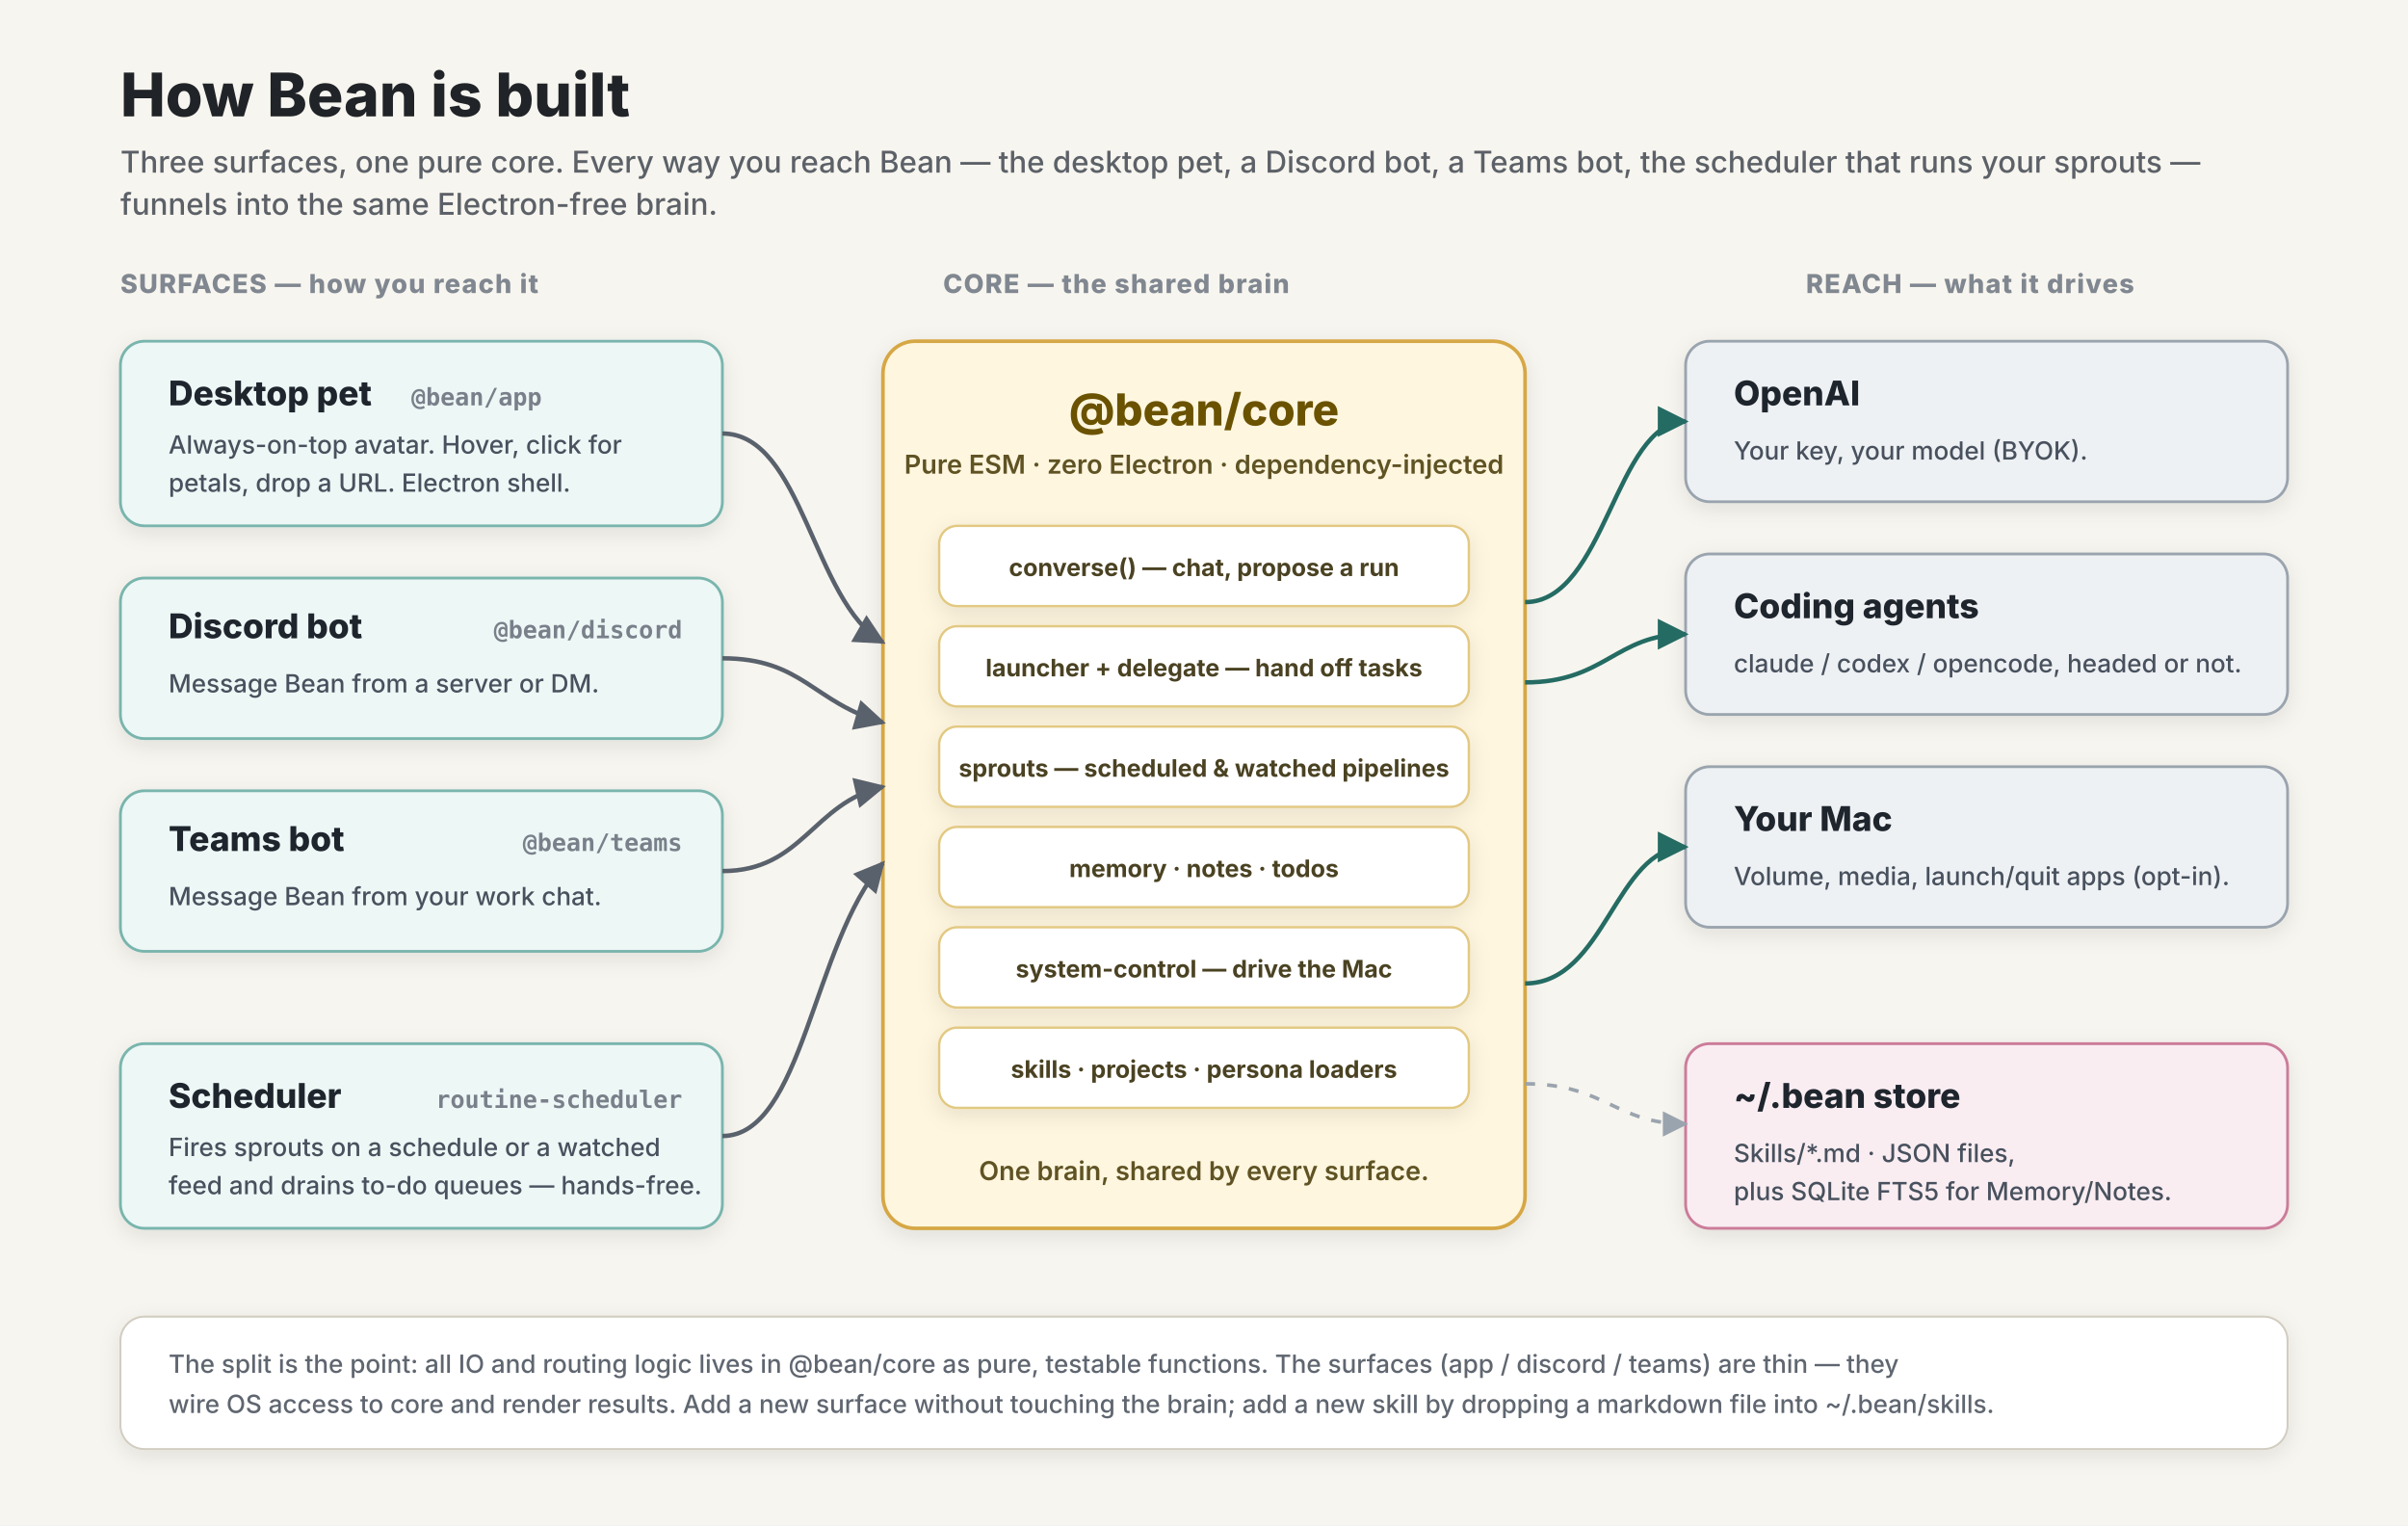
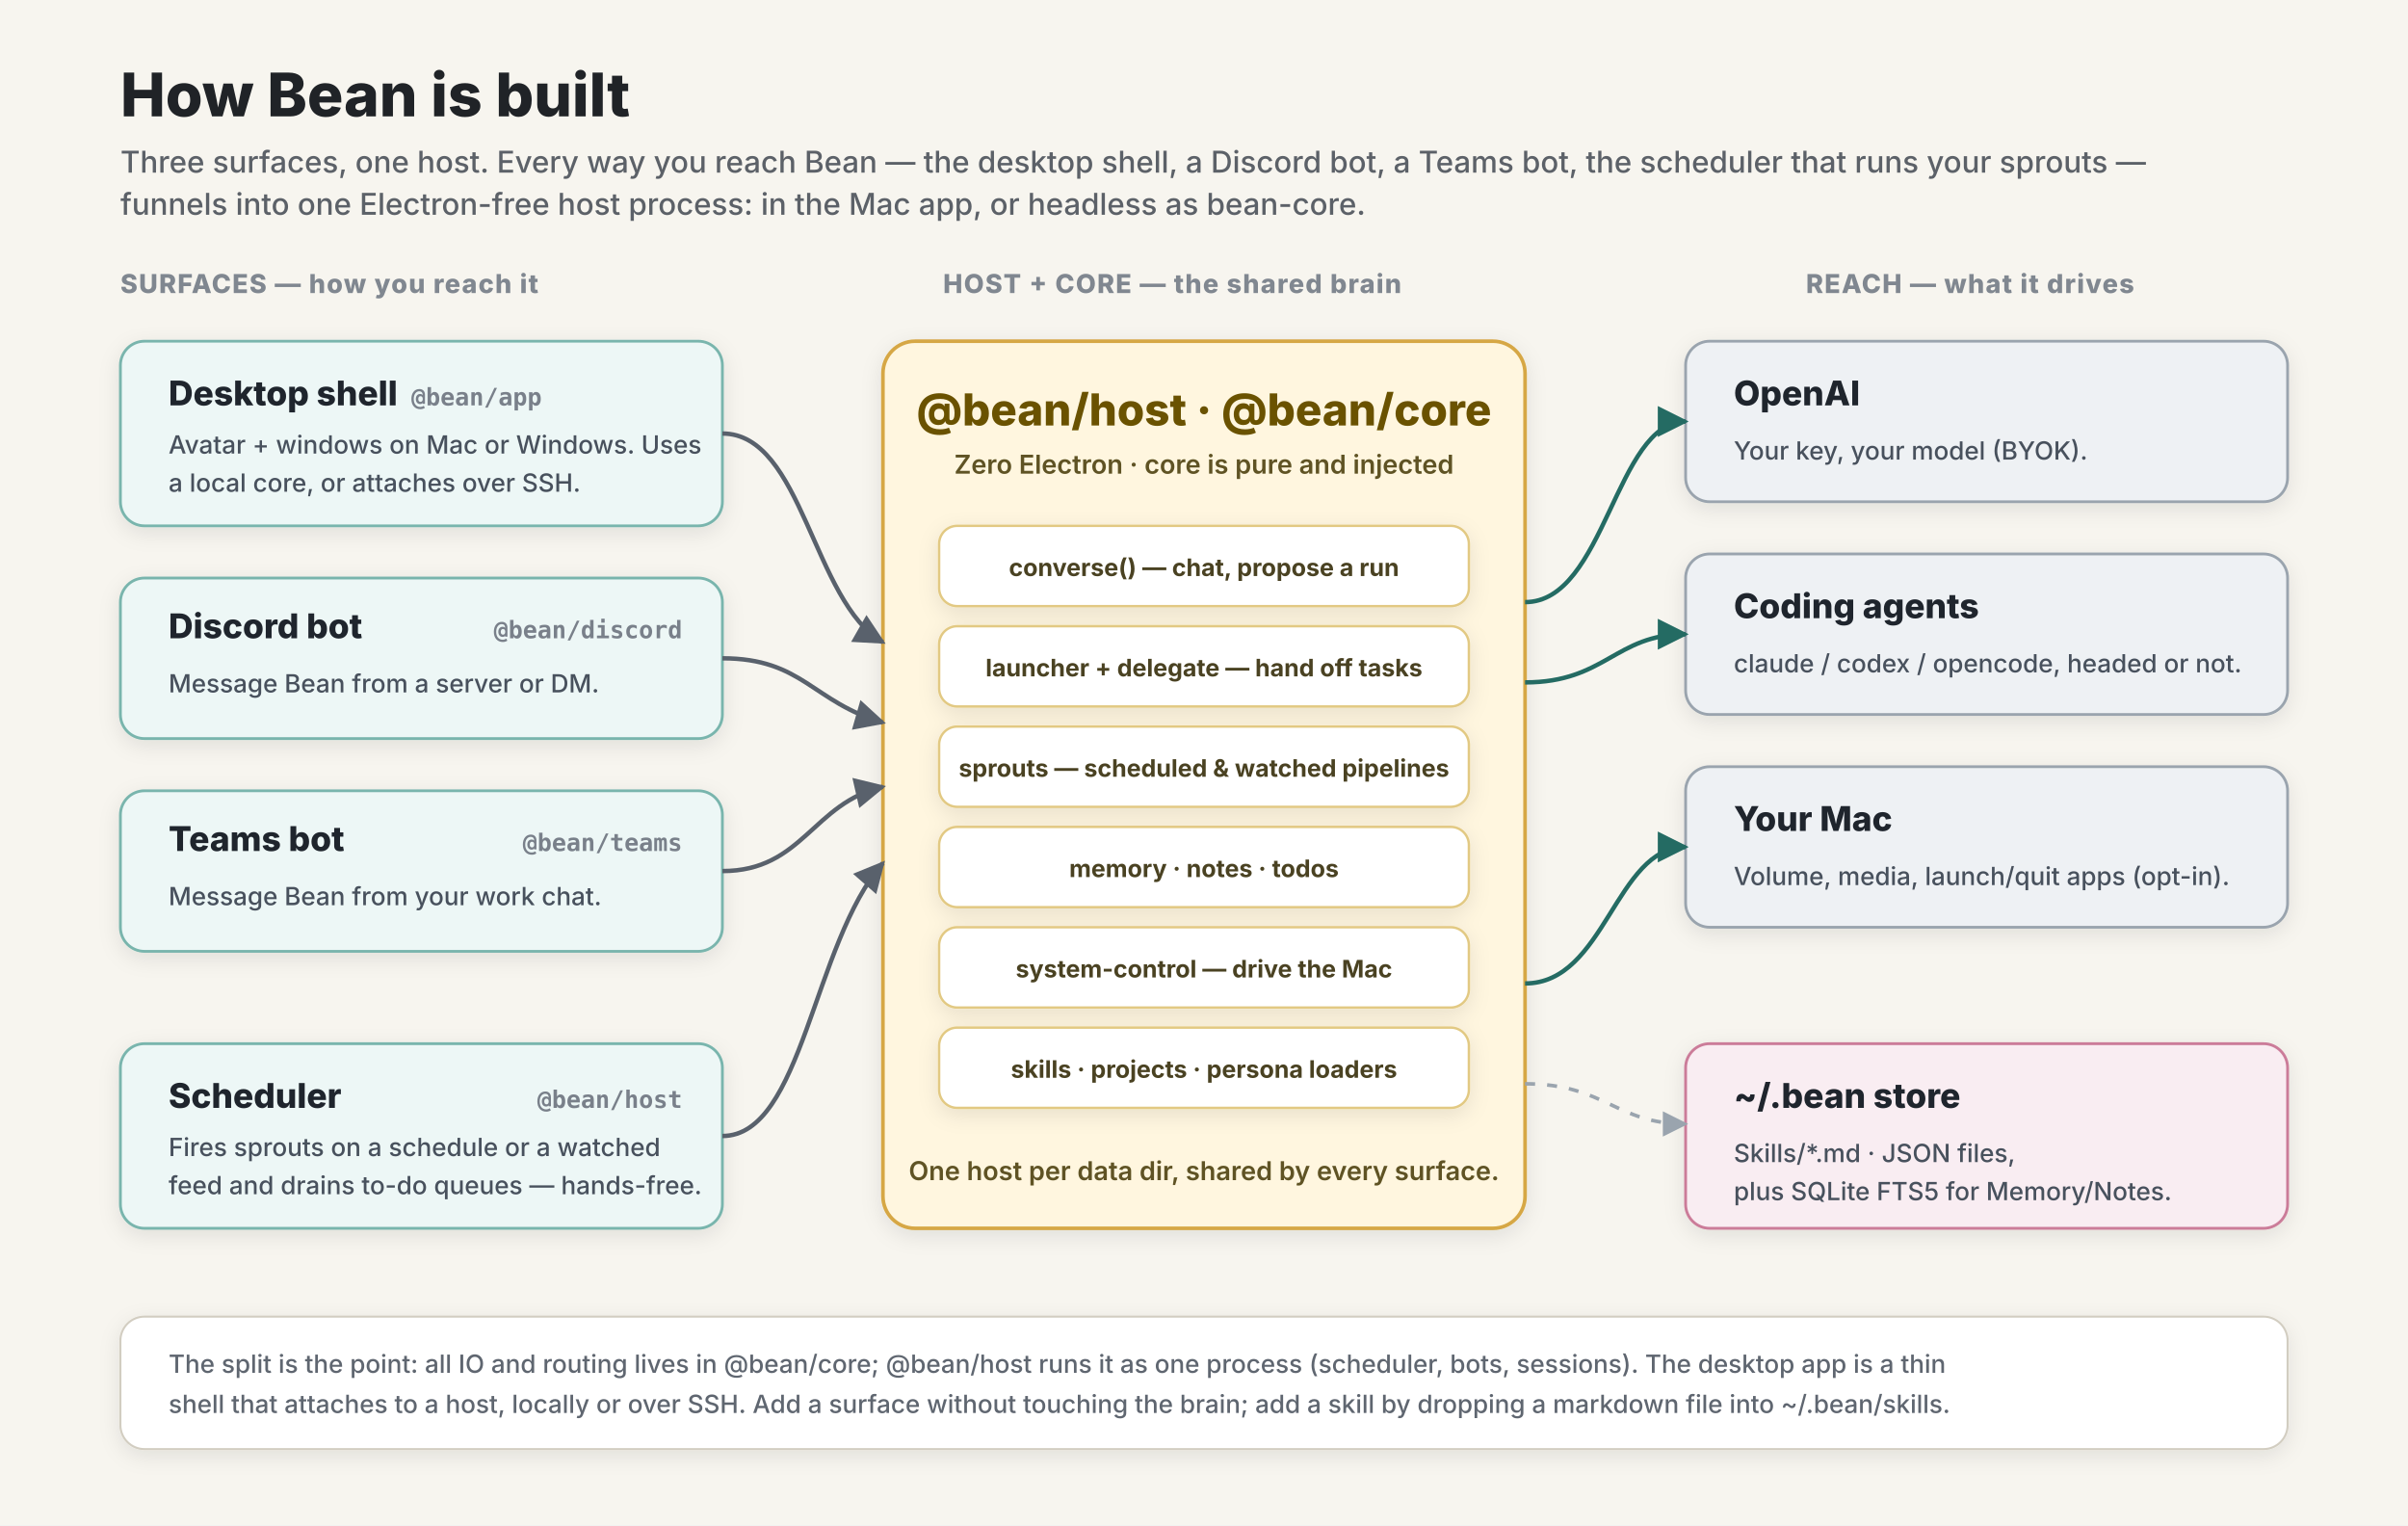
<svg xmlns="http://www.w3.org/2000/svg" width="1200" height="760" viewBox="0 0 1200 760" role="img" aria-labelledby="title desc">
  <defs>
    <style>
      .bg { fill: #f7f5ef; }
      .title { font: 800 30px ui-sans-serif, system-ui, -apple-system, "Segoe UI", sans-serif; fill: #202327; }
      .subtitle { font: 500 15px ui-sans-serif, system-ui, -apple-system, "Segoe UI", sans-serif; fill: #5c6168; }
      .col { font: 800 13px ui-sans-serif, system-ui, -apple-system, "Segoe UI", sans-serif; letter-spacing: .6px; fill: #808790; }
      .box-title { font: 800 17px ui-sans-serif, system-ui, -apple-system, "Segoe UI", sans-serif; fill: #1f252d; }
      .pkg { font: 700 12px ui-monospace, SFMono-Regular, Menlo, monospace; fill: #79808a; }
      .box-text { font: 500 12.5px ui-sans-serif, system-ui, -apple-system, "Segoe UI", sans-serif; fill: #48515d; }
      .core-title { font: 800 22px ui-sans-serif, system-ui, -apple-system, "Segoe UI", sans-serif; fill: #6a5200; }
      .core-text { font: 600 13px ui-sans-serif, system-ui, -apple-system, "Segoe UI", sans-serif; fill: #5f5324; }
      .chip { font: 700 12px ui-sans-serif, system-ui, -apple-system, "Segoe UI", sans-serif; fill: #4a4222; }
      .foot { font: 500 12.5px ui-sans-serif, system-ui, -apple-system, "Segoe UI", sans-serif; fill: #5f6670; }
      .box-ui { fill: #edf7f6; stroke: #79b5ad; stroke-width: 1.4; }
      .box-core { fill: #fff6df; stroke: #d6a744; stroke-width: 1.8; }
      .box-out { fill: #eef1f4; stroke: #9aa4ae; stroke-width: 1.4; }
      .box-store { fill: #f9edf2; stroke: #cb7b99; stroke-width: 1.4; }
      .chip-bg { fill: #ffffff; stroke: #e2c983; stroke-width: 1.2; }
      .arrow { fill: none; stroke: #59616c; stroke-width: 2.2; marker-end: url(#arrow); }
      .arrow-out { fill: none; stroke: #246b63; stroke-width: 2.2; marker-end: url(#arrow-out); }
      .arrow-soft { fill: none; stroke: #9aa4ae; stroke-width: 1.8; stroke-dasharray: 5 6; marker-end: url(#arrow-soft); }
      .shadow { filter: url(#shadow); }
    </style>
    <filter id="shadow" x="-15%" y="-15%" width="130%" height="140%">
      <feDropShadow dx="0" dy="3" stdDeviation="5" flood-color="#000000" flood-opacity=".09" />
    </filter>
    <marker id="arrow" viewBox="0 0 10 10" refX="9" refY="5" markerWidth="7" markerHeight="7" orient="auto-start-reverse">
      <path d="M 0 0 L 10 5 L 0 10 z" fill="#59616c" />
    </marker>
    <marker id="arrow-out" viewBox="0 0 10 10" refX="9" refY="5" markerWidth="7" markerHeight="7" orient="auto-start-reverse">
      <path d="M 0 0 L 10 5 L 0 10 z" fill="#246b63" />
    </marker>
    <marker id="arrow-soft" viewBox="0 0 10 10" refX="9" refY="5" markerWidth="7" markerHeight="7" orient="auto-start-reverse">
      <path d="M 0 0 L 10 5 L 0 10 z" fill="#9aa4ae" />
    </marker>
  </defs>
  <rect class="bg" width="1200" height="760" />
  <text x="60" y="58" class="title">How Bean is built</text>
-   <text x="60" y="86" class="subtitle">Three surfaces, one pure core. Every way you reach Bean — the desktop pet, a Discord bot, a Teams bot, the scheduler that runs your sprouts — </text>
-   <text x="60" y="107" class="subtitle">funnels into the same Electron-free brain.</text>
+   <text x="60" y="86" class="subtitle">Three surfaces, one host. Every way you reach Bean — the desktop shell, a Discord bot, a Teams bot, the scheduler that runs your sprouts — </text>
+   <text x="60" y="107" class="subtitle">funnels into one Electron-free host process: in the Mac app, or headless as bean-core.</text>
  <text x="60" y="146" class="col">SURFACES — how you reach it</text>
-   <text x="470" y="146" class="col">CORE — the shared brain</text>
+   <text x="470" y="146" class="col">HOST + CORE — the shared brain</text>
  <text x="900" y="146" class="col">REACH — what it drives</text>
  <g class="shadow">
    <rect x="60" y="170" width="300" height="92" rx="12" class="box-ui" />
    <rect x="60" y="288" width="300" height="80" rx="12" class="box-ui" />
    <rect x="60" y="394" width="300" height="80" rx="12" class="box-ui" />
    <rect x="60" y="520" width="300" height="92" rx="12" class="box-ui" />
  </g>
-   <text x="84" y="202" class="box-title">Desktop pet</text>
+   <text x="84" y="202" class="box-title">Desktop shell</text>
  <text x="270" y="202" class="pkg" text-anchor="end">@bean/app</text>
-   <text x="84" y="226" class="box-text">Always-on-top avatar. Hover, click for</text>
-   <text x="84" y="245" class="box-text">petals, drop a URL. Electron shell.</text>
+   <text x="84" y="226" class="box-text">Avatar + windows on Mac or Windows. Uses</text>
+   <text x="84" y="245" class="box-text">a local core, or attaches over SSH.</text>
  <text x="84" y="318" class="box-title">Discord bot</text>
  <text x="340" y="318" class="pkg" text-anchor="end">@bean/discord</text>
  <text x="84" y="345" class="box-text">Message Bean from a server or DM.</text>
  <text x="84" y="424" class="box-title">Teams bot</text>
  <text x="340" y="424" class="pkg" text-anchor="end">@bean/teams</text>
  <text x="84" y="451" class="box-text">Message Bean from your work chat.</text>
  <text x="84" y="552" class="box-title">Scheduler</text>
-   <text x="340" y="552" class="pkg" text-anchor="end">routine-scheduler</text>
+   <text x="340" y="552" class="pkg" text-anchor="end">@bean/host</text>
  <text x="84" y="576" class="box-text">Fires sprouts on a schedule or a watched</text>
  <text x="84" y="595" class="box-text">feed and drains to-do queues — hands-free.</text>
  <g class="shadow">
    <rect x="440" y="170" width="320" height="442" rx="16" class="box-core" />
  </g>
-   <text x="600" y="212" class="core-title" text-anchor="middle">@bean/core</text>
-   <text x="600" y="236" class="core-text" text-anchor="middle">Pure ESM · zero Electron · dependency-injected</text>
+   <text x="600" y="212" class="core-title" text-anchor="middle">@bean/host · @bean/core</text>
+   <text x="600" y="236" class="core-text" text-anchor="middle">Zero Electron · core is pure and injected</text>
  <g class="shadow">
    <rect x="468" y="262" width="264" height="40" rx="9" class="chip-bg" />
    <rect x="468" y="312" width="264" height="40" rx="9" class="chip-bg" />
    <rect x="468" y="362" width="264" height="40" rx="9" class="chip-bg" />
    <rect x="468" y="412" width="264" height="40" rx="9" class="chip-bg" />
    <rect x="468" y="462" width="264" height="40" rx="9" class="chip-bg" />
    <rect x="468" y="512" width="264" height="40" rx="9" class="chip-bg" />
  </g>
  <text x="600" y="287" class="chip" text-anchor="middle">converse() — chat, propose a run</text>
  <text x="600" y="337" class="chip" text-anchor="middle">launcher + delegate — hand off tasks</text>
  <text x="600" y="387" class="chip" text-anchor="middle">sprouts — scheduled &amp; watched pipelines</text>
  <text x="600" y="437" class="chip" text-anchor="middle">memory · notes · todos</text>
  <text x="600" y="487" class="chip" text-anchor="middle">system-control — drive the Mac</text>
  <text x="600" y="537" class="chip" text-anchor="middle">skills · projects · persona loaders</text>
-   <text x="600" y="588" class="core-text" text-anchor="middle">One brain, shared by every surface.</text>
+   <text x="600" y="588" class="core-text" text-anchor="middle">One host per data dir, shared by every surface.</text>
  <g class="shadow">
    <rect x="840" y="170" width="300" height="80" rx="12" class="box-out" />
    <rect x="840" y="276" width="300" height="80" rx="12" class="box-out" />
    <rect x="840" y="382" width="300" height="80" rx="12" class="box-out" />
    <rect x="840" y="520" width="300" height="92" rx="12" class="box-store" />
  </g>
  <text x="864" y="202" class="box-title">OpenAI</text>
  <text x="864" y="229" class="box-text">Your key, your model (BYOK).</text>
  <text x="864" y="308" class="box-title">Coding agents</text>
  <text x="864" y="335" class="box-text">claude / codex / opencode, headed or not.</text>
  <text x="864" y="414" class="box-title">Your Mac</text>
  <text x="864" y="441" class="box-text">Volume, media, launch/quit apps (opt-in).</text>
  <text x="864" y="552" class="box-title">~/.bean store</text>
  <text x="864" y="579" class="box-text">Skills/*.md · JSON files, </text>
  <text x="864" y="598" class="box-text">plus SQLite FTS5 for Memory/Notes.</text>
  <path class="arrow" d="M 360 216 C 400 216, 405 300, 440 320" />
  <path class="arrow" d="M 360 328 C 400 328, 405 350, 440 360" />
  <path class="arrow" d="M 360 434 C 400 434, 405 400, 440 392" />
  <path class="arrow" d="M 360 566 C 400 566, 405 470, 440 430" />
  <path class="arrow-out" d="M 760 300 C 800 300, 805 210, 840 210" />
  <path class="arrow-out" d="M 760 340 C 800 340, 805 316, 840 316" />
  <path class="arrow-out" d="M 760 490 C 800 490, 805 422, 840 422" />
  <path class="arrow-soft" d="M 760 540 C 800 540, 805 560, 840 560" />
  <g class="shadow">
    <rect x="60" y="656" width="1080" height="66" rx="12" fill="#ffffff" stroke="#d2cdc1" />
  </g>
-   <text x="84" y="684" class="foot">The split is the point: all IO and routing logic lives in @bean/core as pure, testable functions. The surfaces (app / discord / teams) are thin — they</text>
-   <text x="84" y="704" class="foot">wire OS access to core and render results. Add a new surface without touching the brain; add a new skill by dropping a markdown file into ~/.bean/skills.</text>
+   <text x="84" y="684" class="foot">The split is the point: all IO and routing lives in @bean/core; @bean/host runs it as one process (scheduler, bots, sessions). The desktop app is a thin</text>
+   <text x="84" y="704" class="foot">shell that attaches to a host, locally or over SSH. Add a surface without touching the brain; add a skill by dropping a markdown file into ~/.bean/skills.</text>
</svg>
